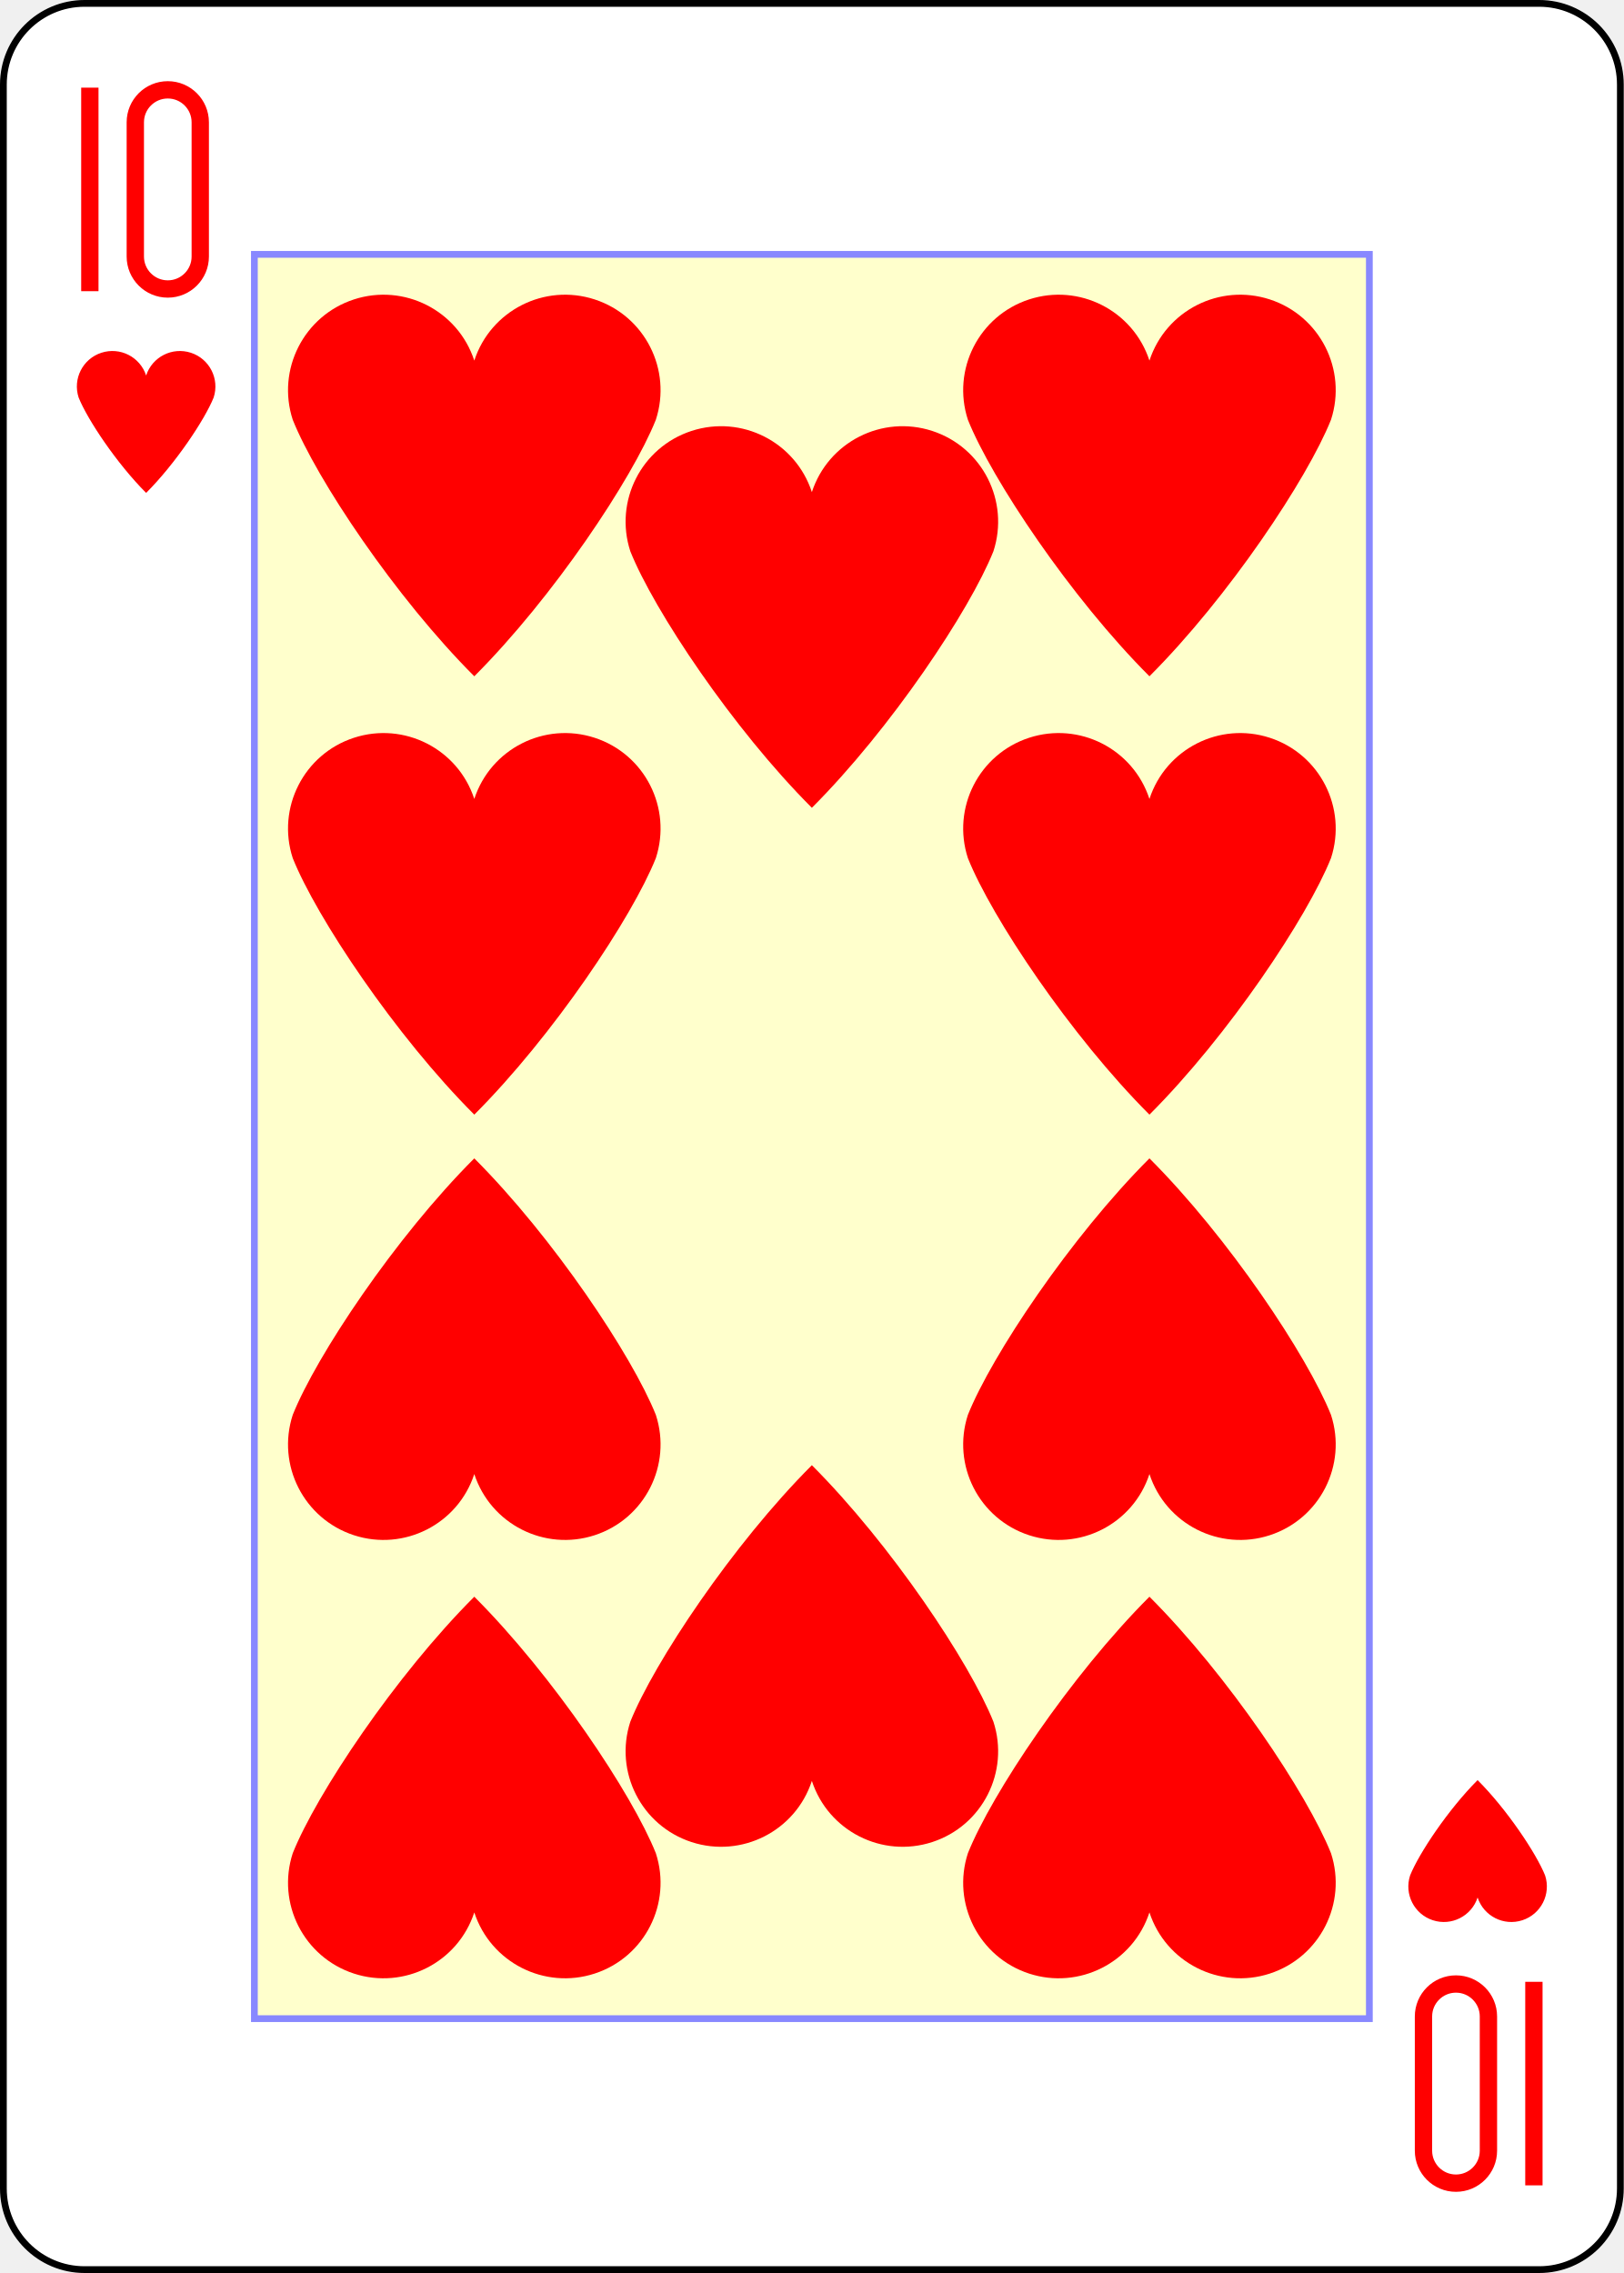
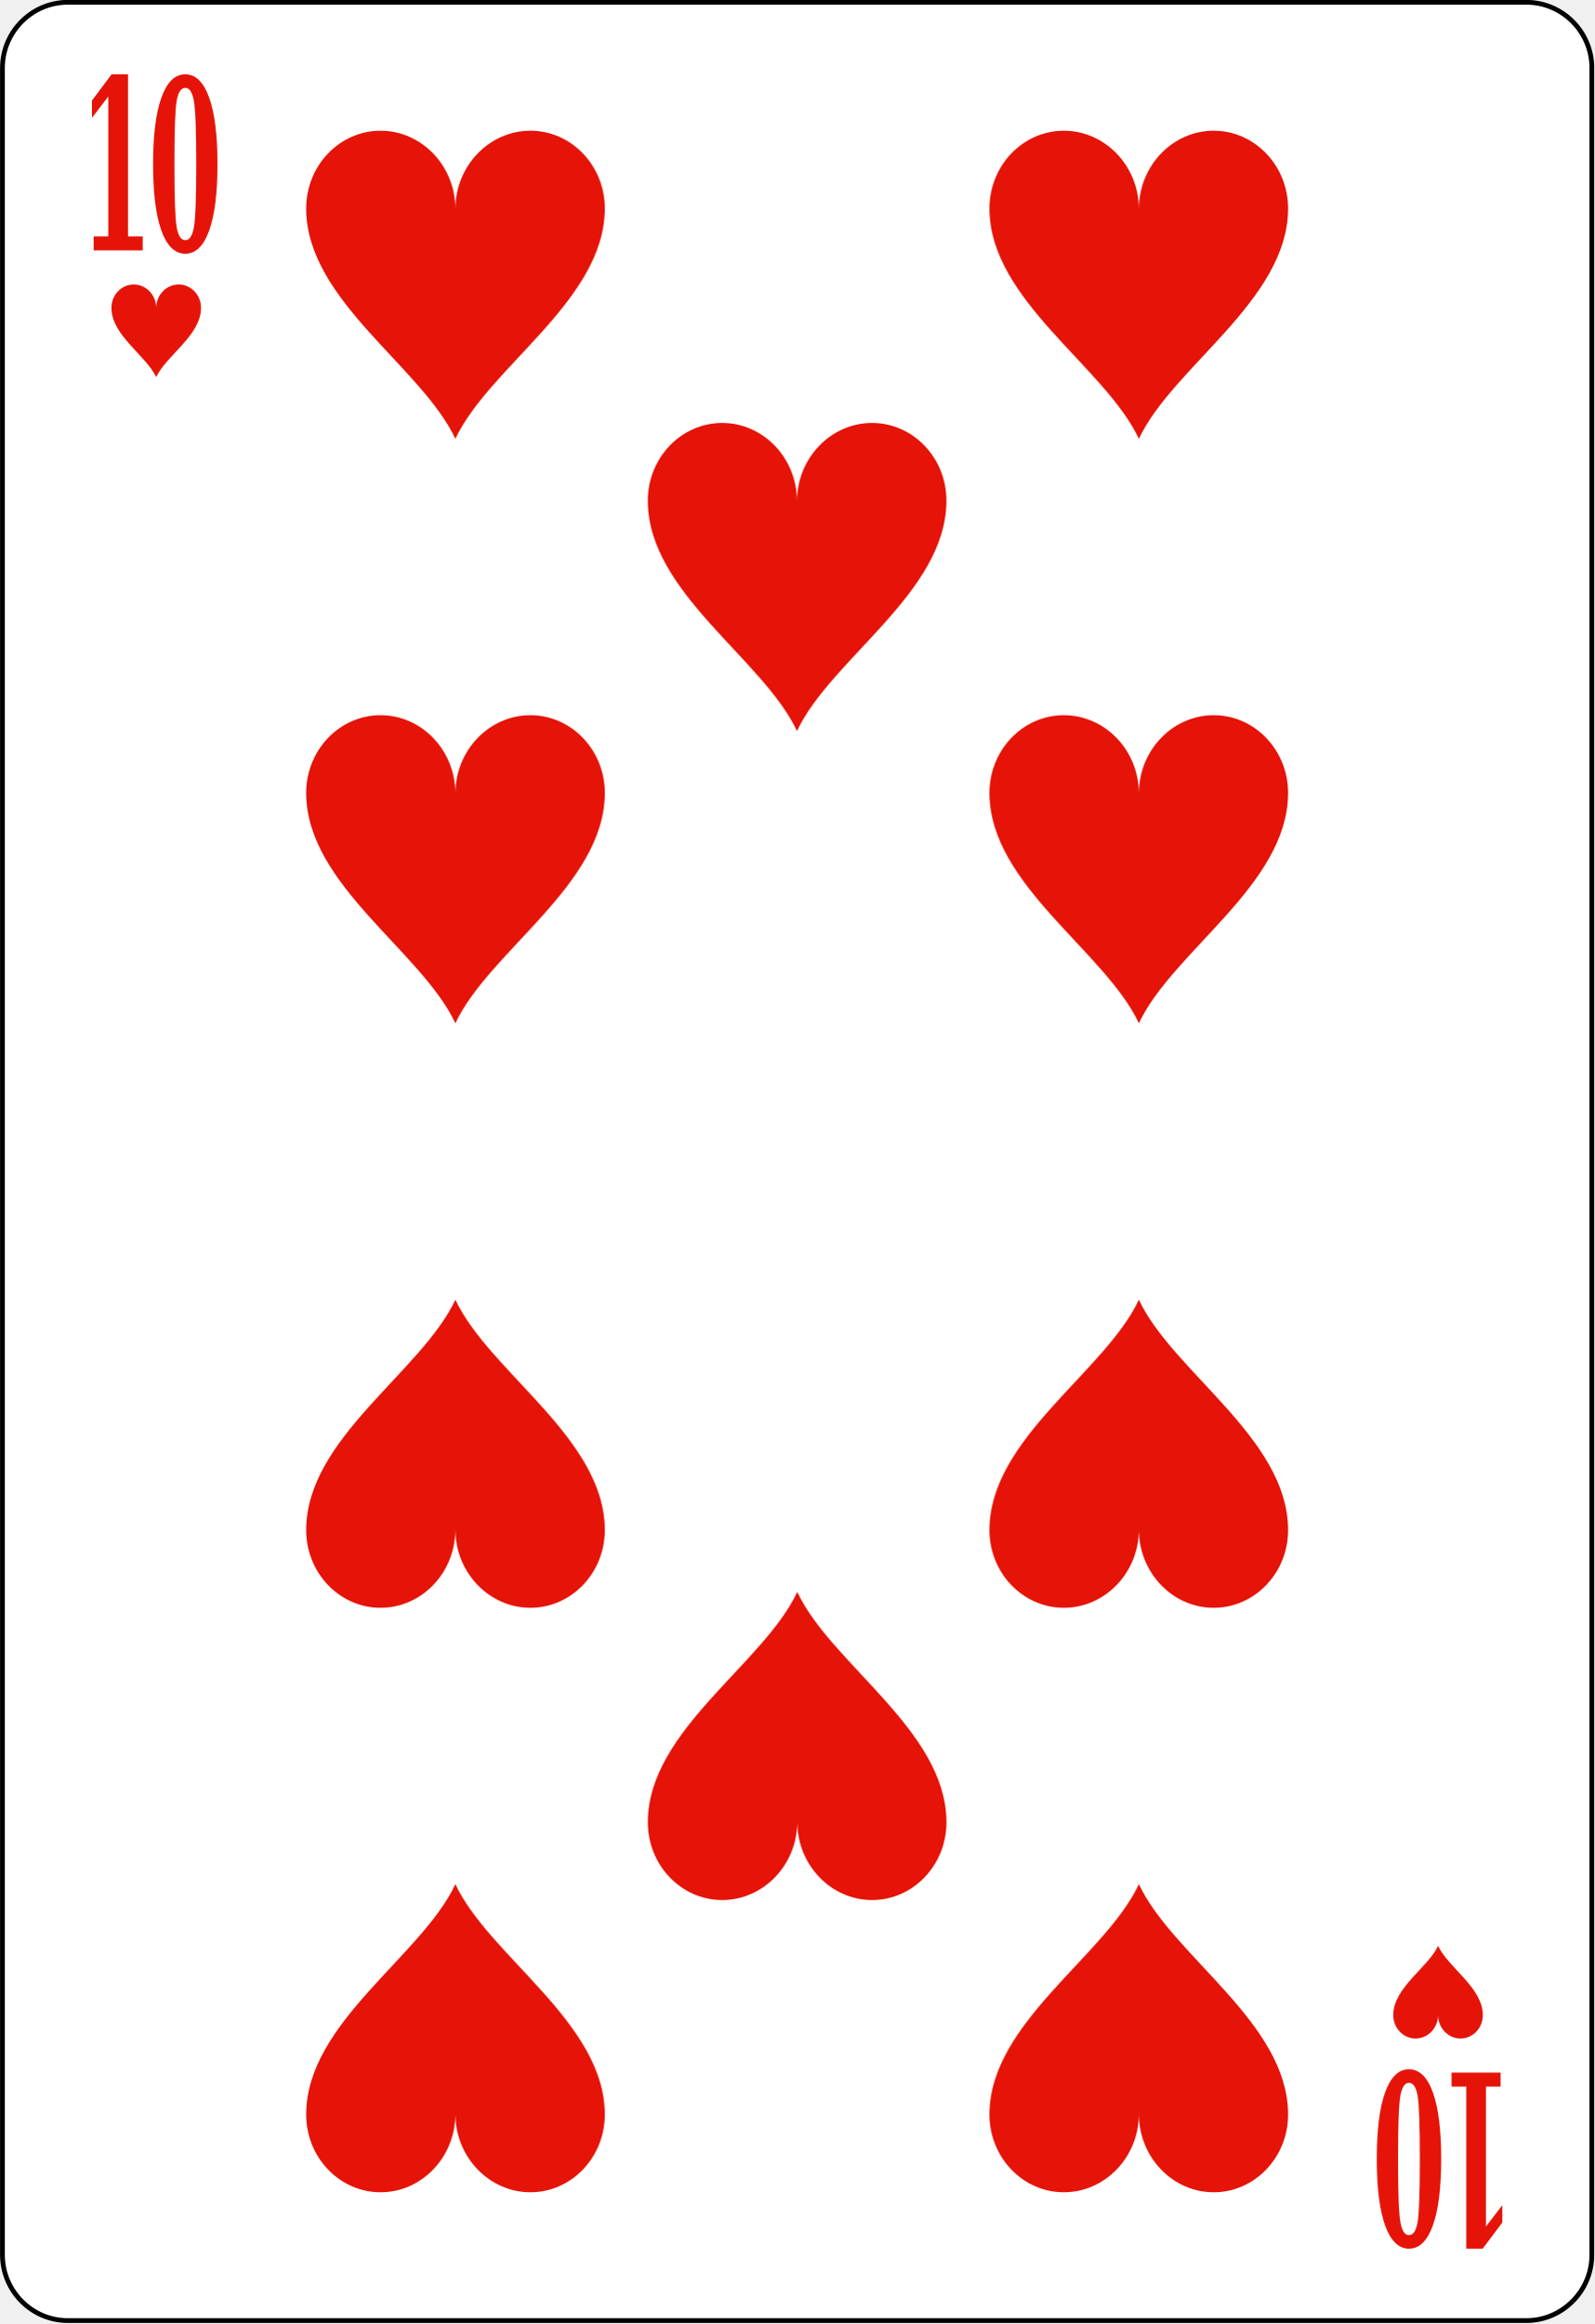
- <svg xmlns="http://www.w3.org/2000/svg" xmlns:xlink="http://www.w3.org/1999/xlink" class="card" face="TH" height="3.5in" preserveAspectRatio="none" viewBox="-120 -168 240 336" width="2.5in">
-   <symbol id="SHT" viewBox="-600 -600 1200 1200" preserveAspectRatio="xMinYMid">
-     <path d="M0 -300A230 230 0 0 1 460 -150C400 0 200 300 0 500C-200 300 -400 0 -460 -150A230 230 0 0 1 0 -300Z" fill="red" />
-   </symbol>
-   <symbol id="VHT" viewBox="-500 -500 1000 1000" preserveAspectRatio="xMinYMid">
-     <path d="M-260 430L-260 -430M-50 0L-50 -310A150 150 0 0 1 250 -310L250 310A150 150 0 0 1 -50 310Z" stroke="red" stroke-width="80" stroke-linecap="square" stroke-miterlimit="1.5" fill="none" />
-   </symbol>
-   <defs>
-     <rect id="XHT" width="164.8" height="260.8" x="-82.4" y="-130.4" />
-   </defs>
-   <rect width="239" height="335" x="-119.5" y="-167.5" rx="12" ry="12" fill="white" stroke="black" />
-   <use xlink:href="#XHT" stroke="#88f" fill="#FFC" />
-   <use xlink:href="#VHT" height="32" x="-114.4" y="-156" />
-   <use xlink:href="#SHT" height="26.032" x="-111.416" y="-119" />
-   <use xlink:href="#SHT" height="70" x="-84.896" y="-132.196" />
-   <use xlink:href="#SHT" height="70" x="14.896" y="-132.196" />
-   <use xlink:href="#SHT" height="70" x="-84.896" y="-67.398" />
-   <use xlink:href="#SHT" height="70" x="14.896" y="-67.398" />
-   <use xlink:href="#SHT" height="70" x="-35" y="-112.756" />
-   <g transform="rotate(180)">
-     <use xlink:href="#VHT" height="32" x="-114.4" y="-156" />
-     <use xlink:href="#SHT" height="26.032" x="-111.416" y="-119" />
-     <use xlink:href="#SHT" height="70" x="-84.896" y="-132.196" />
-     <use xlink:href="#SHT" height="70" x="14.896" y="-132.196" />
-     <use xlink:href="#SHT" height="70" x="-84.896" y="-67.398" />
-     <use xlink:href="#SHT" height="70" x="14.896" y="-67.398" />
-     <use xlink:href="#SHT" height="70" x="-35" y="-112.756" />
+ <svg xmlns="http://www.w3.org/2000/svg" xmlns:xlink="http://www.w3.org/1999/xlink" height="303" width="208" viewBox="0 0 167.086 242.667">
+   <path stroke="#000" stroke-width=".5" d="m166.84 6.763c0-3.792-3.09-6.891-6.87-6.891l-152.85 0c-3.784 0-6.864 3.099-6.864 6.891l0 229.12c0 3.79 3.08 6.89 6.86 6.89h152.85c3.78 0 6.87-3.1 6.87-6.89v-229.12 0.007z" fill="#fff" />
+   <g id="e" fill="#e61408">
+     <g id="a">
+       <path id="b" fill="#e61408" d="m39.868 13.33c-4.308 0.009-7.811 3.691-7.782 8.208 0.06 9.58 12.092 16.508 15.639 24.074 3.547-7.566 15.604-14.494 15.664-24.074 0.029-4.517-3.474-8.199-7.782-8.208-4.307-0.009-7.869 3.657-7.882 8.183-0.013-4.526-3.55-8.192-7.857-8.183z" />
+       <use xlink:href="#b" transform="translate(0 61.236)" />
+     </g>
+     <use xlink:href="#a" transform="matrix(-1 0 0 1 167.09 0)" />
+     <text transform="scale(.67172 1.4887)" style="letter-spacing:-.823px" font-family="DejaVu Serif" font-size="16.682px" y="17.375" x="12.317" font-weight="bold">10</text>
+     <use xlink:href="#b" transform="matrix(.29991 0 0 .30069 2.0553 25.429)" />
+     <use xlink:href="#b" transform="translate(35.806 30.617)" />
  </g>
+   <use xlink:href="#e" transform="matrix(-1 0 0 -1 167.09 242.66)" />
</svg>
